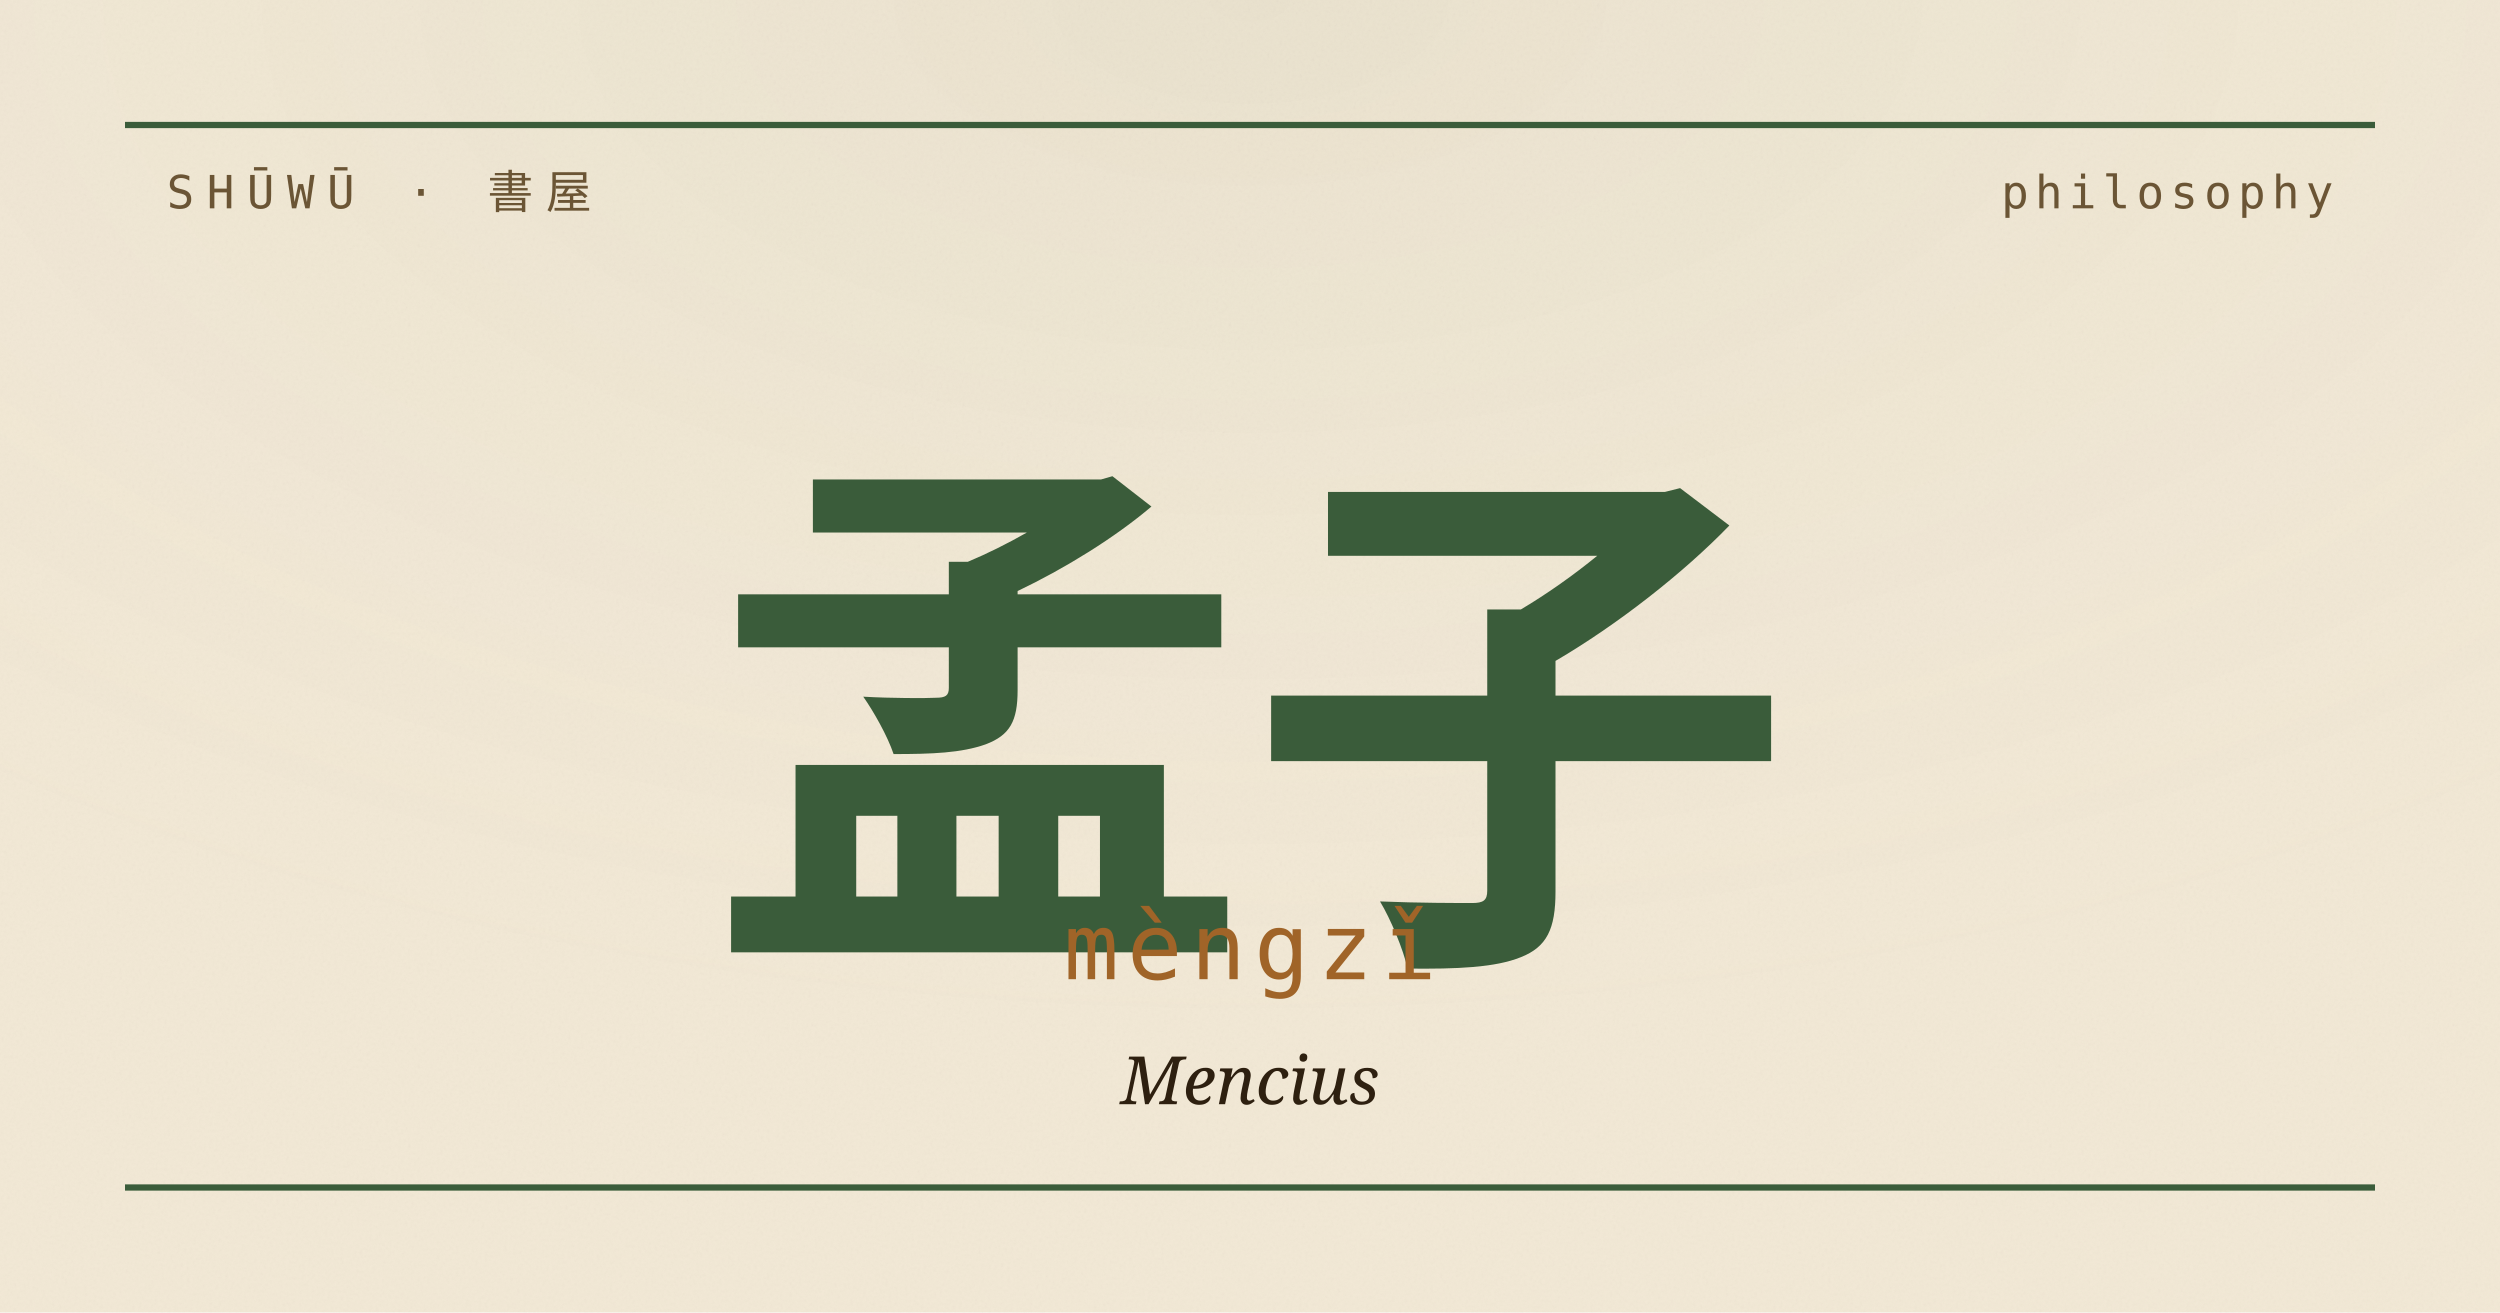
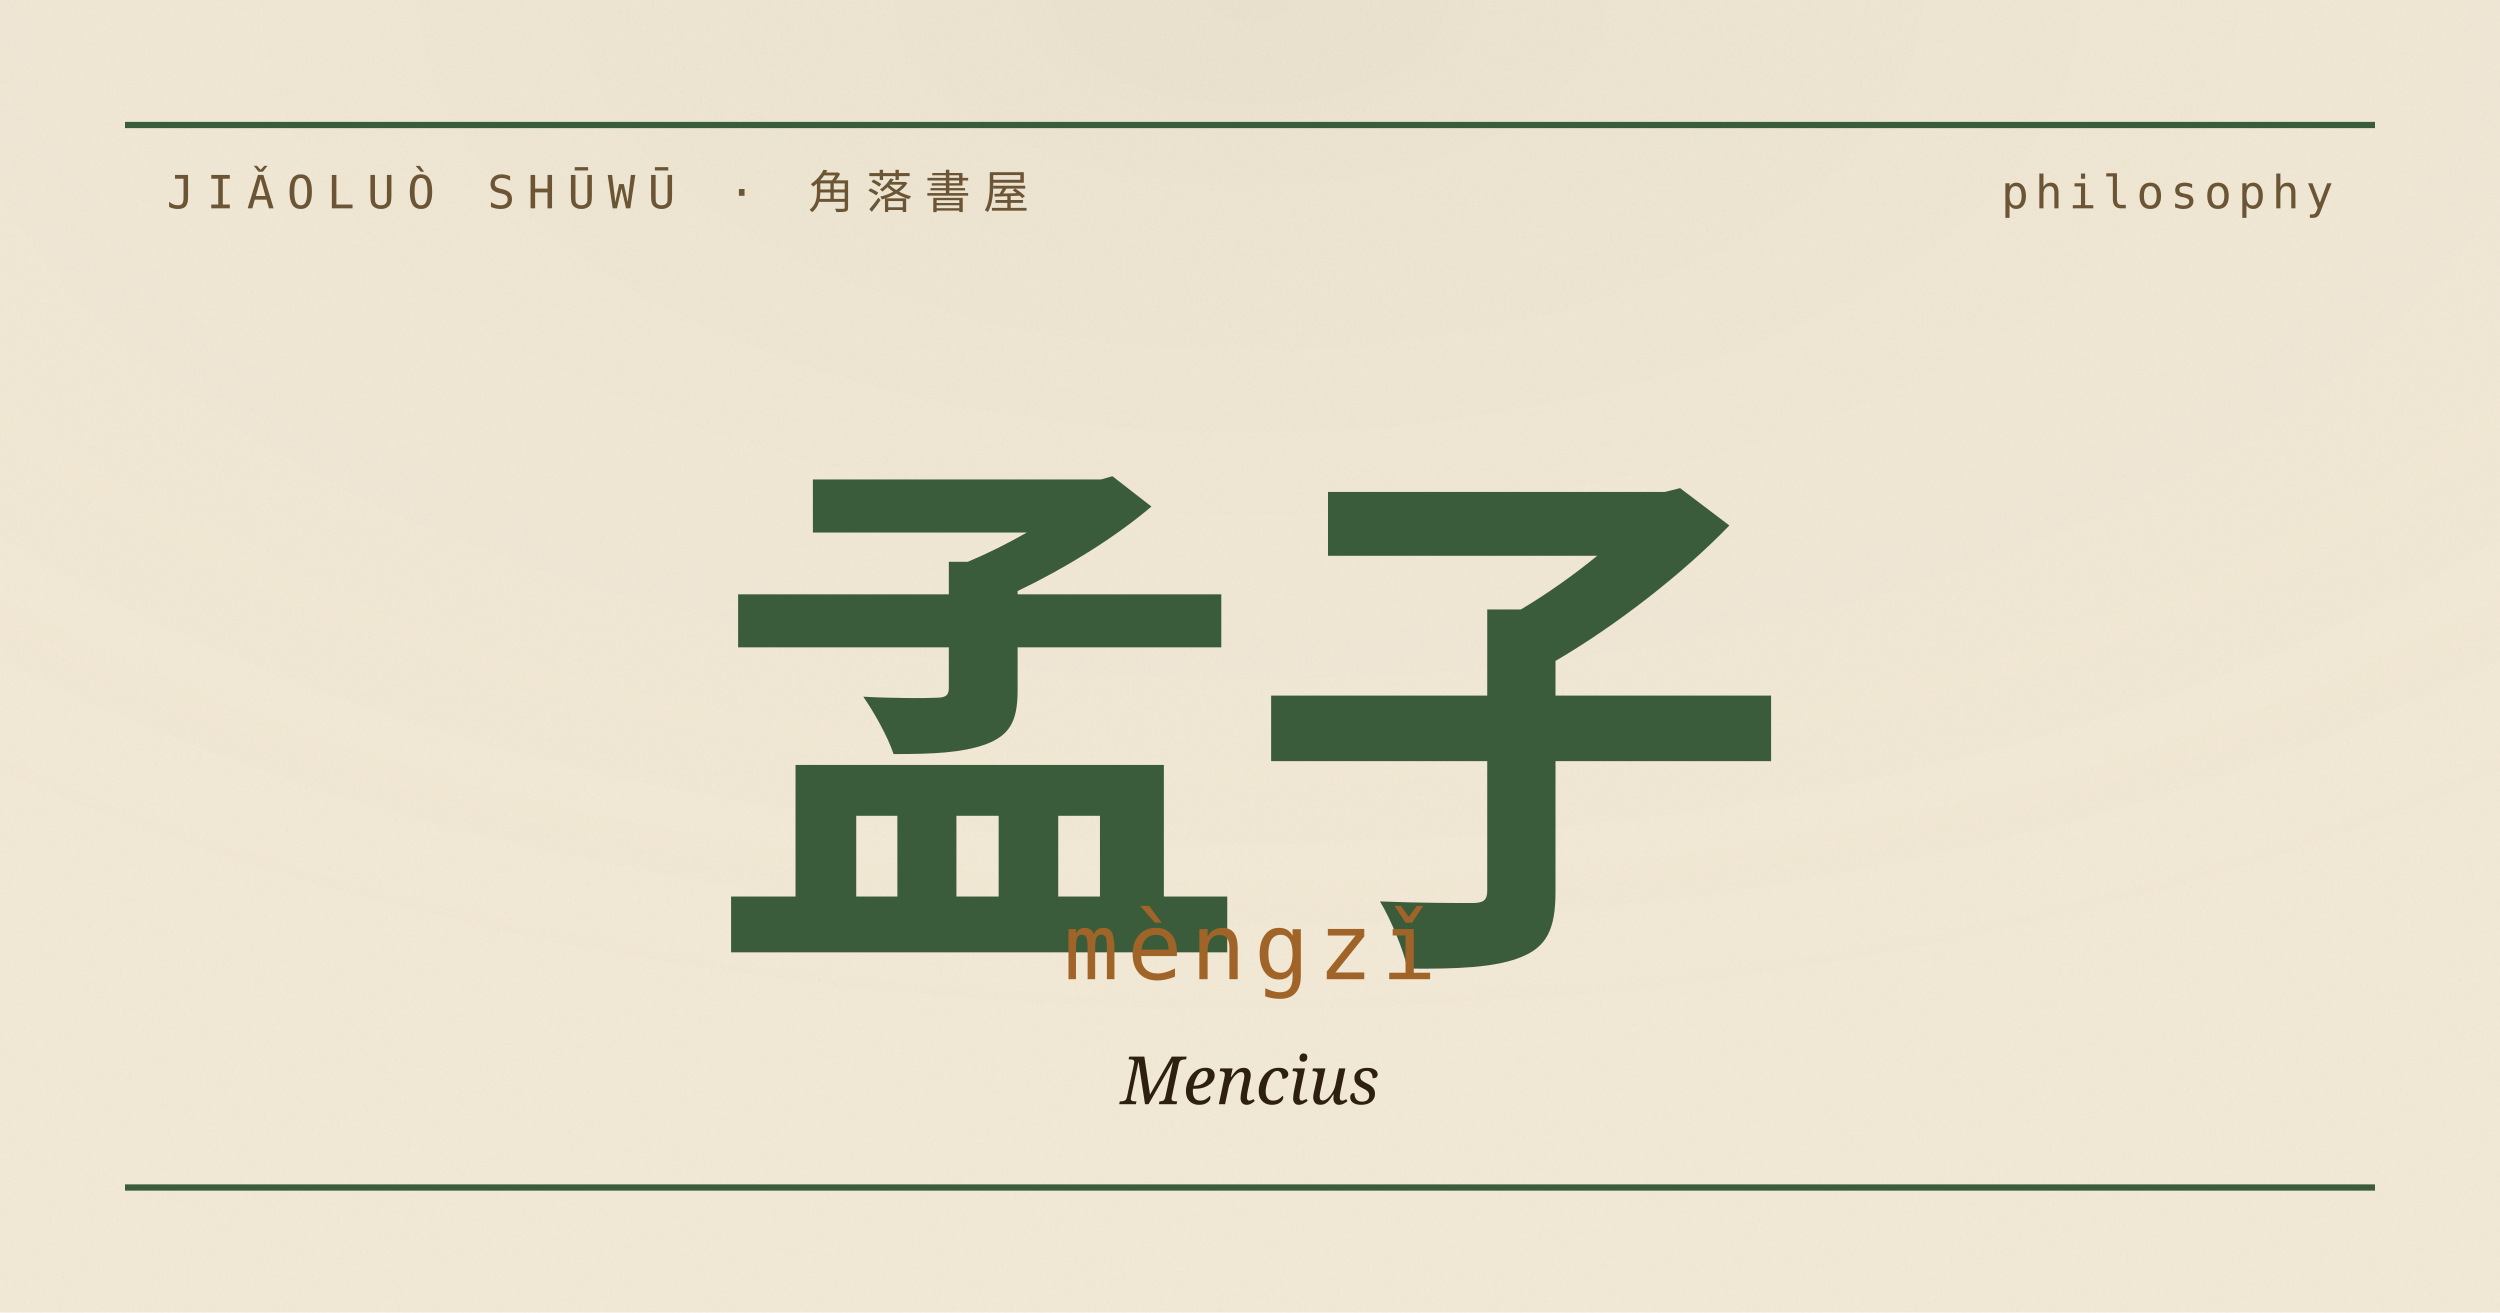
<svg xmlns="http://www.w3.org/2000/svg" viewBox="0 0 1200 630" width="1200" height="630">
  <defs>
    <filter id="paper">
      <feTurbulence type="fractalNoise" baseFrequency="0.65" numOctaves="5" stitchTiles="stitch" />
      <feColorMatrix type="saturate" values="0" />
    </filter>
    <radialGradient id="vignette" cx="50%" cy="0%" r="80%">
      <stop offset="0%" stop-color="#3a5c3a" stop-opacity="0.05" />
      <stop offset="100%" stop-color="#f2e8d5" stop-opacity="0" />
    </radialGradient>
  </defs>
  <rect width="1200" height="630" fill="#f2e8d5" />
  <rect width="1200" height="630" fill="url(#vignette)" />
  <rect width="1200" height="630" filter="url(#paper)" opacity="0.06" />
  <line x1="60" y1="60" x2="1140" y2="60" stroke="#3a5c3a" stroke-width="3" />
  <line x1="60" y1="570" x2="1140" y2="570" stroke="#3a5c3a" stroke-width="3" />
-   <text x="80" y="100" font-family="Inconsolata, monospace" font-size="22" letter-spacing="6" fill="#6b5535" text-transform="uppercase">SHŪWŪ · 書屋</text>
+   <text x="80" y="100" font-family="Inconsolata, monospace" font-size="22" letter-spacing="6" fill="#6b5535" text-transform="uppercase">JIǍOLUÒ SHŪWŪ · 角落書屋</text>
  <text x="1120" y="100" font-family="Inconsolata, monospace" font-size="22" letter-spacing="3" fill="#6b5535" text-anchor="end">philosophy</text>
  <text x="600" y="350" font-family="Noto Serif SC, serif" font-size="260" font-weight="700" fill="#3a5c3a" text-anchor="middle" dominant-baseline="middle">孟子</text>
  <text x="600" y="470" font-family="Inconsolata, monospace" font-size="44" letter-spacing="4" fill="#a06428" text-anchor="middle">mèngzǐ</text>
  <text x="600" y="530" font-family="Cormorant Garamond, Georgia, serif" font-style="italic" font-size="32" fill="#2e2010" text-anchor="middle">Mencius</text>
</svg>
